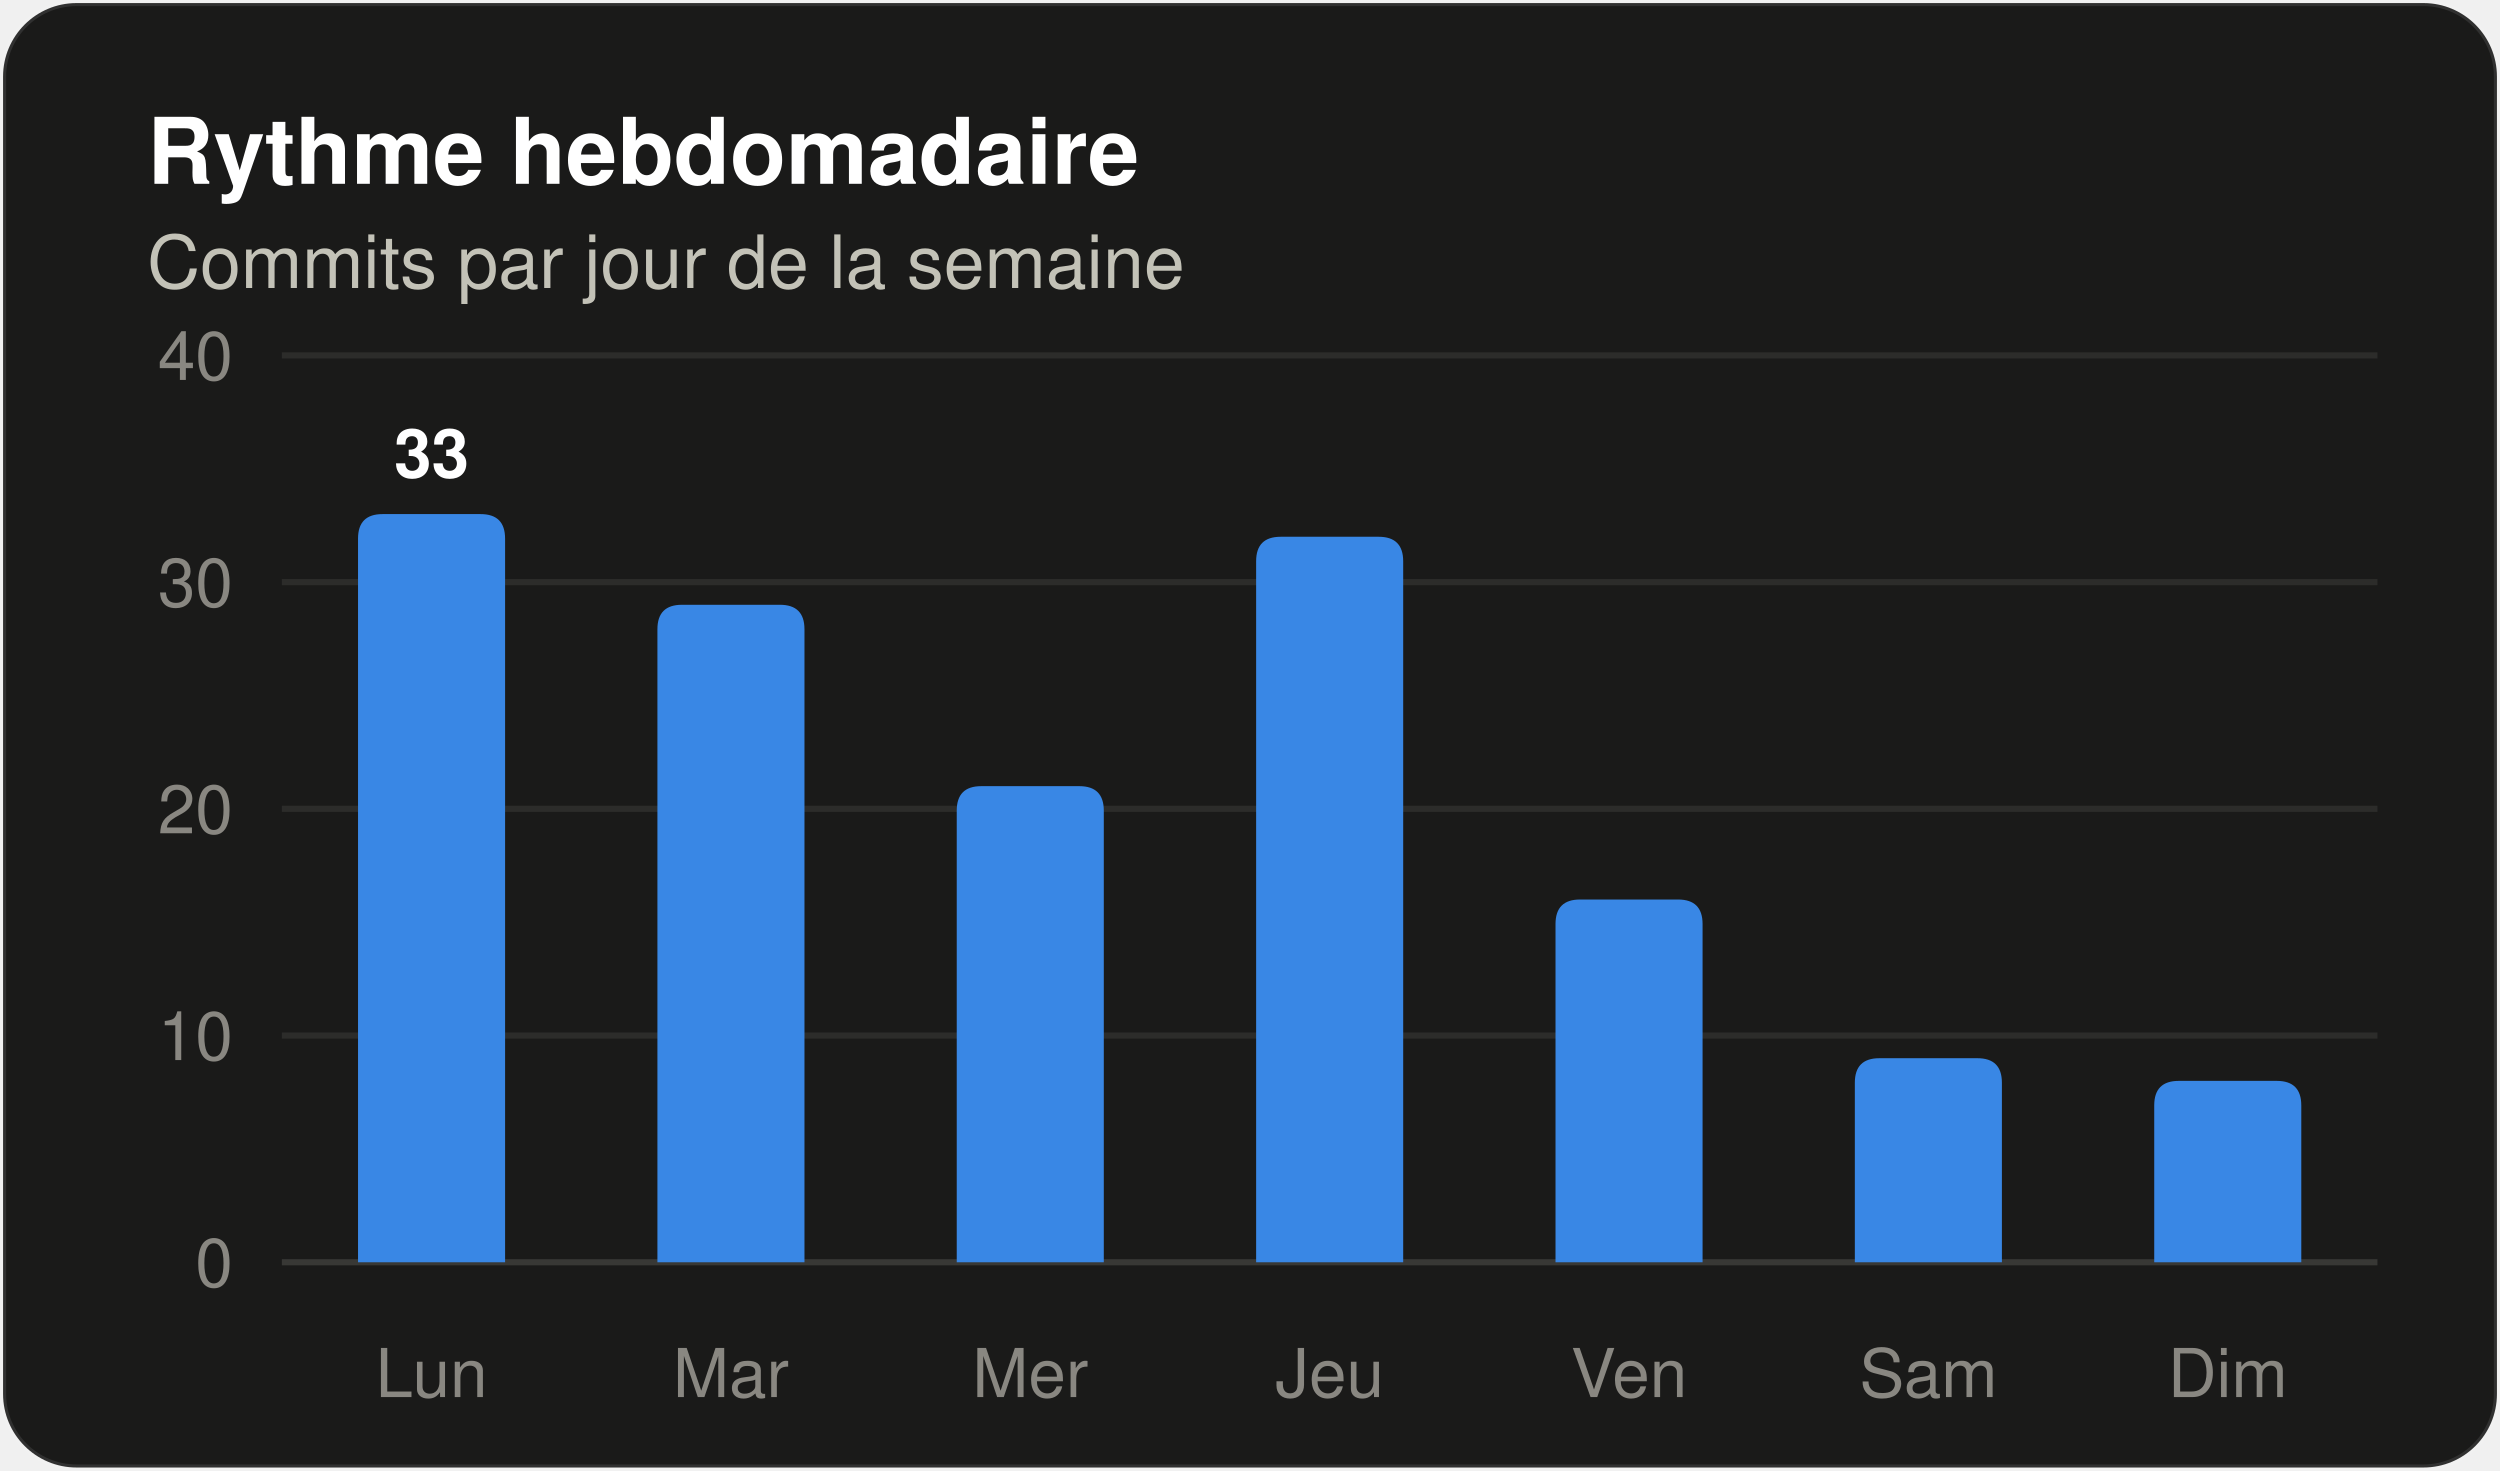
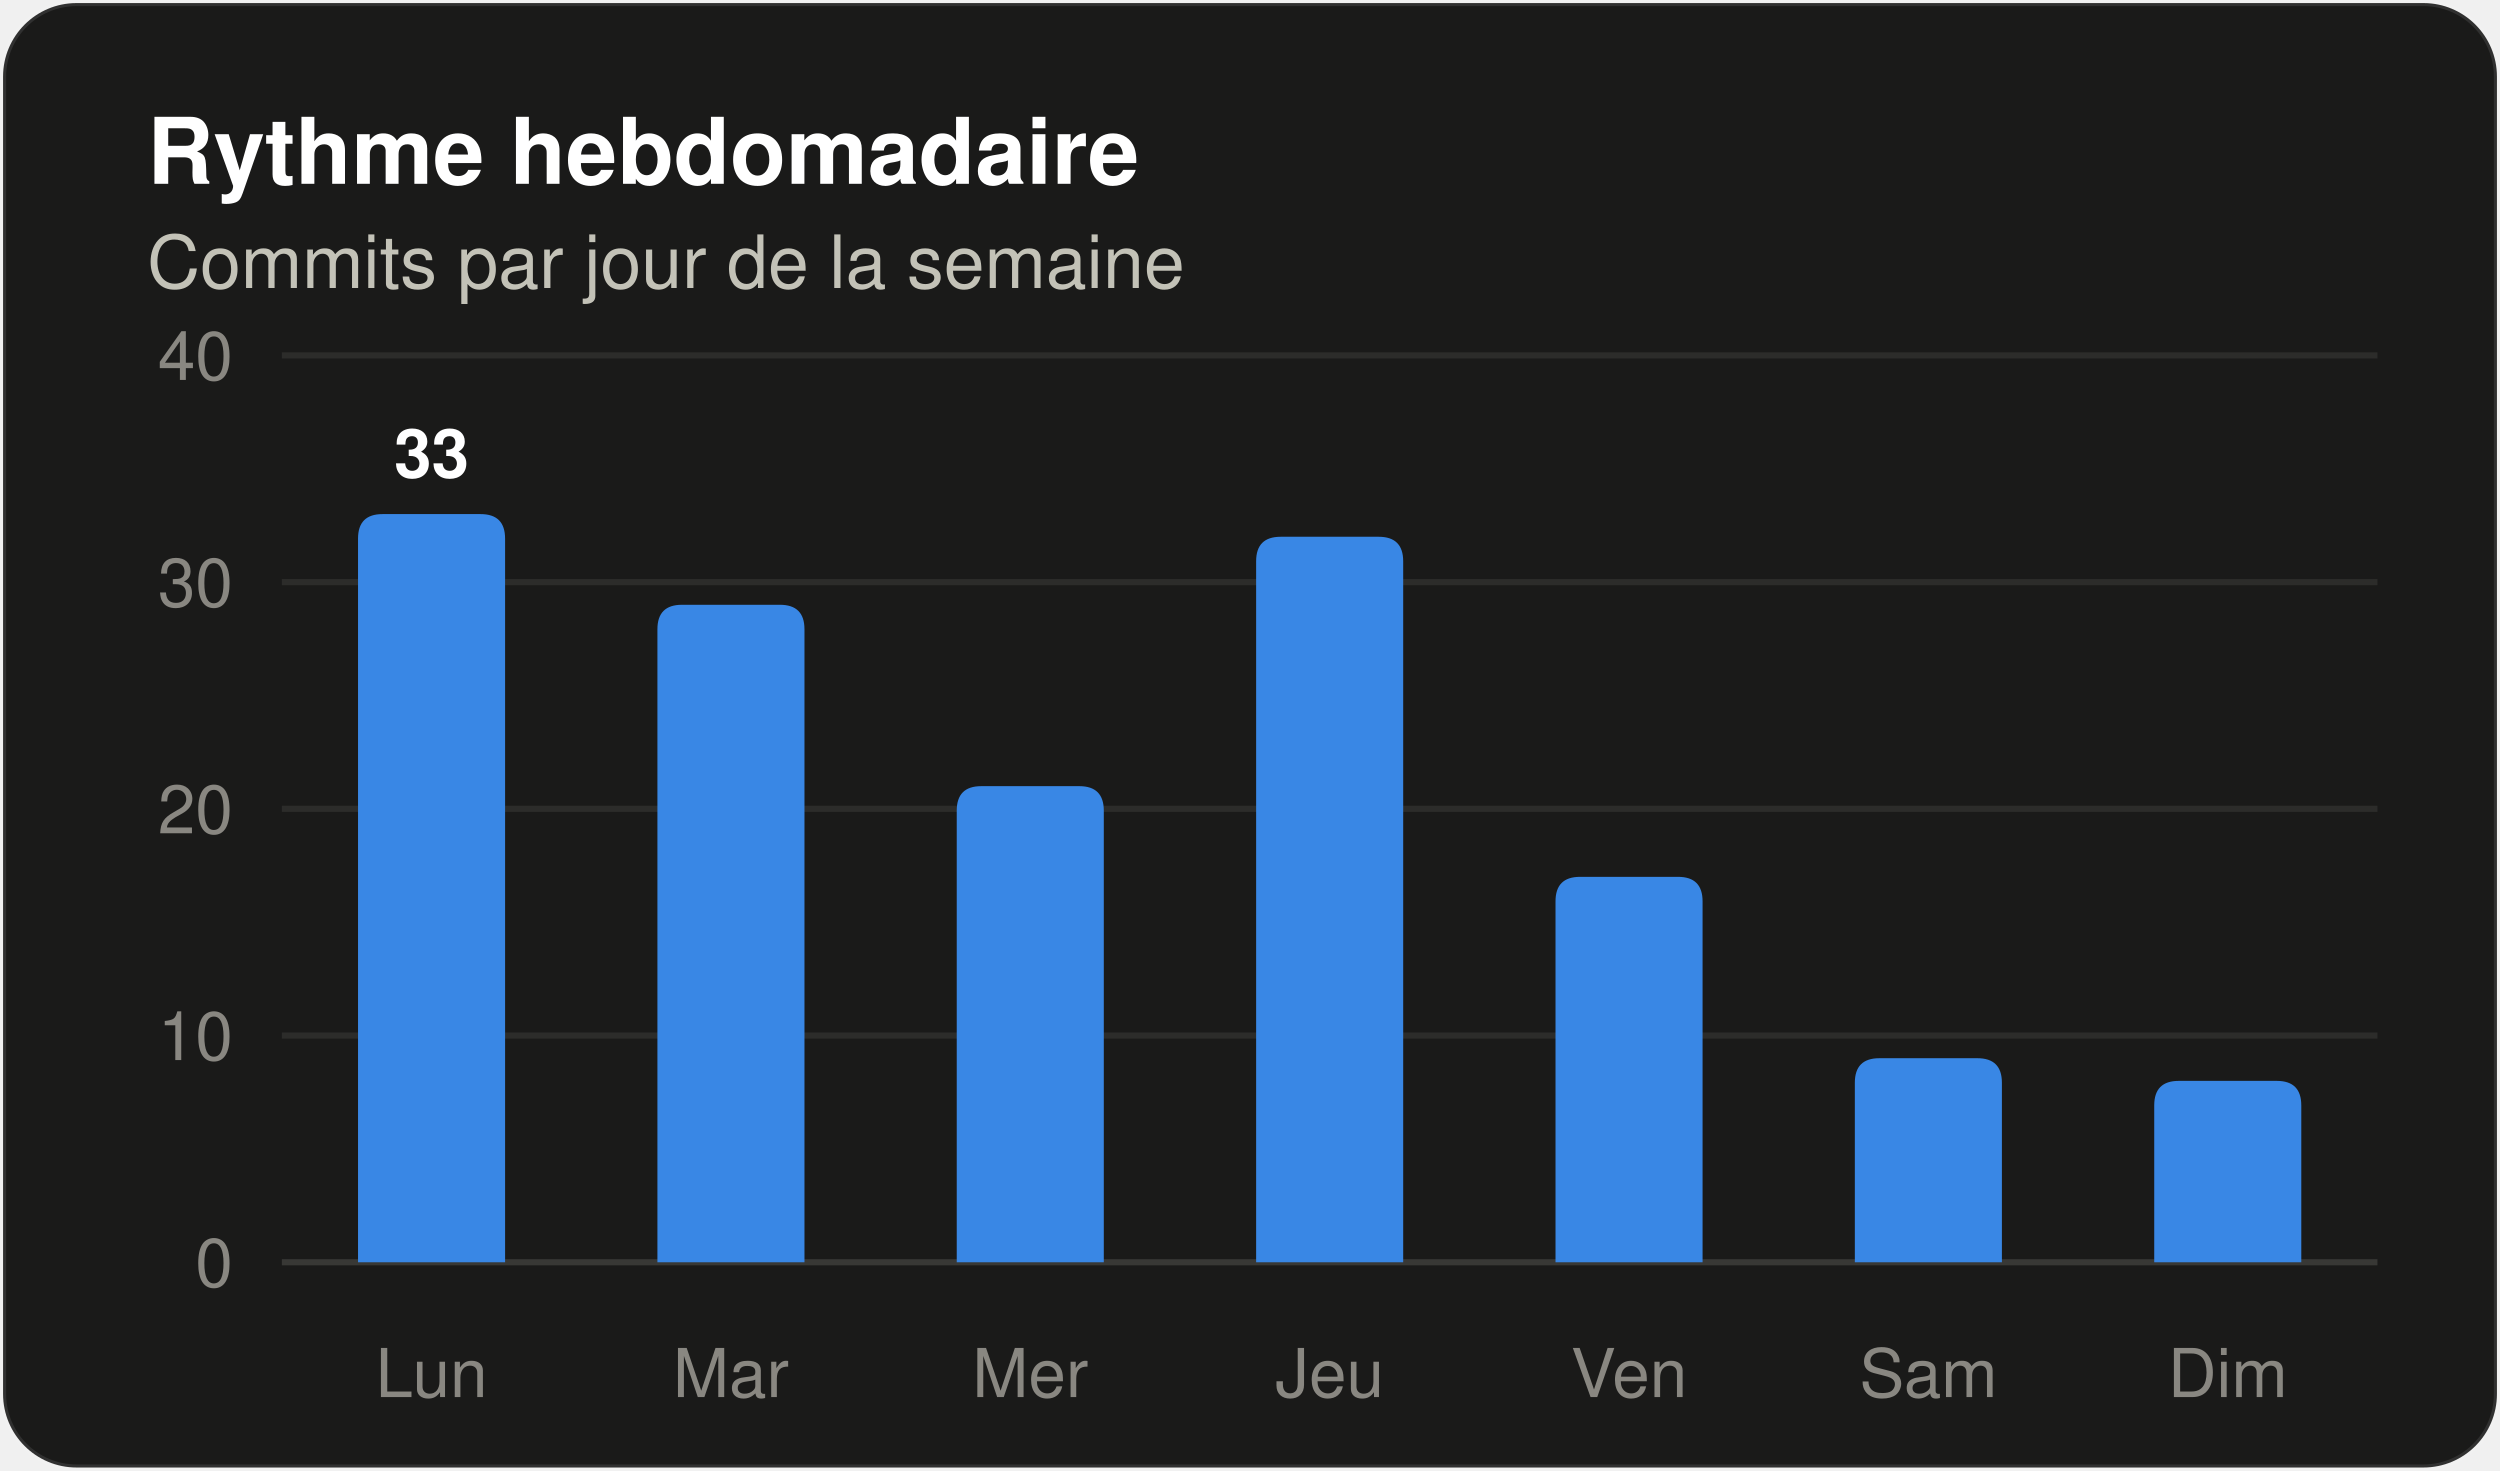
<svg xmlns="http://www.w3.org/2000/svg" width="408" height="240" viewBox="0 0 408 240" role="img" aria-label="Histogramme des commits par jour de la semaine" font-family="system-ui, 'Segoe UI', Ubuntu, Helvetica, Arial, sans-serif">
  <rect x="0.5" y="0.5" width="407" height="239" rx="12" fill="#1a1a19" stroke="rgba(255,255,255,0.10)" />
  <text x="24" y="30" font-size="15" fill="#ffffff" font-weight="600">Rythme hebdomadaire</text>
  <text x="24" y="47" font-size="12" fill="#c3c2b7">Commits par jour de la semaine</text>
  <line x1="46" y1="206.0" x2="388" y2="206.0" stroke="#383835" stroke-width="1" />
  <text x="38" y="210" font-size="11" fill="#898781" text-anchor="end" font-variant-numeric="tabular-nums">0</text>
  <line x1="46" y1="169.0" x2="388" y2="169.0" stroke="#2c2c2a" stroke-width="1" />
  <text x="38" y="173" font-size="11" fill="#898781" text-anchor="end" font-variant-numeric="tabular-nums">10</text>
  <line x1="46" y1="132.0" x2="388" y2="132.0" stroke="#2c2c2a" stroke-width="1" />
  <text x="38" y="136" font-size="11" fill="#898781" text-anchor="end" font-variant-numeric="tabular-nums">20</text>
  <line x1="46" y1="95.0" x2="388" y2="95.0" stroke="#2c2c2a" stroke-width="1" />
  <text x="38" y="99" font-size="11" fill="#898781" text-anchor="end" font-variant-numeric="tabular-nums">30</text>
  <line x1="46" y1="58.0" x2="388" y2="58.0" stroke="#2c2c2a" stroke-width="1" />
  <text x="38" y="62" font-size="11" fill="#898781" text-anchor="end" font-variant-numeric="tabular-nums">40</text>
  <path d="M 58.43 206.00 V 87.90 Q 58.43 83.90 62.43 83.90 H 78.43 Q 82.43 83.90 82.43 87.90 V 206.00 Z" fill="#3987e5" />
  <text x="70.429" y="77.9" font-size="11" fill="#ffffff" font-weight="600" text-anchor="middle">33</text>
  <text x="70.429" y="228" font-size="11" fill="#898781" text-anchor="middle">Lun</text>
  <path d="M 107.29 206.00 V 102.70 Q 107.29 98.70 111.29 98.70 H 127.29 Q 131.29 98.70 131.29 102.70 V 206.00 Z" fill="#3987e5" />
  <text x="119.286" y="228" font-size="11" fill="#898781" text-anchor="middle">Mar</text>
  <path d="M 156.14 206.00 V 132.30 Q 156.14 128.30 160.14 128.30 H 176.14 Q 180.14 128.30 180.14 132.30 V 206.00 Z" fill="#3987e5" />
  <text x="168.143" y="228" font-size="11" fill="#898781" text-anchor="middle">Mer</text>
  <path d="M 205.00 206.00 V 91.60 Q 205.00 87.60 209.00 87.60 H 225.00 Q 229.00 87.60 229.00 91.60 V 206.00 Z" fill="#3987e5" />
  <text x="217" y="228" font-size="11" fill="#898781" text-anchor="middle">Jeu</text>
-   <path d="M 253.86 206.00 V 150.80 Q 253.86 146.80 257.86 146.80 H 273.86 Q 277.86 146.80 277.86 150.80 V 206.00 Z" fill="#3987e5" />
+   <path d="M 253.86 206.00 V 147.10 Q 253.86 143.10 257.86 143.10 H 273.86 Q 277.86 143.10 277.86 147.10 V 206.00 Z" fill="#3987e5" />
  <text x="265.857" y="228" font-size="11" fill="#898781" text-anchor="middle">Ven</text>
  <path d="M 302.71 206.00 V 176.70 Q 302.71 172.70 306.71 172.70 H 322.71 Q 326.71 172.70 326.71 176.70 V 206.00 Z" fill="#3987e5" />
  <text x="314.714" y="228" font-size="11" fill="#898781" text-anchor="middle">Sam</text>
  <path d="M 351.57 206.00 V 180.40 Q 351.57 176.40 355.57 176.40 H 371.57 Q 375.57 176.40 375.57 180.40 V 206.00 Z" fill="#3987e5" />
  <text x="363.571" y="228" font-size="11" fill="#898781" text-anchor="middle">Dim</text>
</svg>
